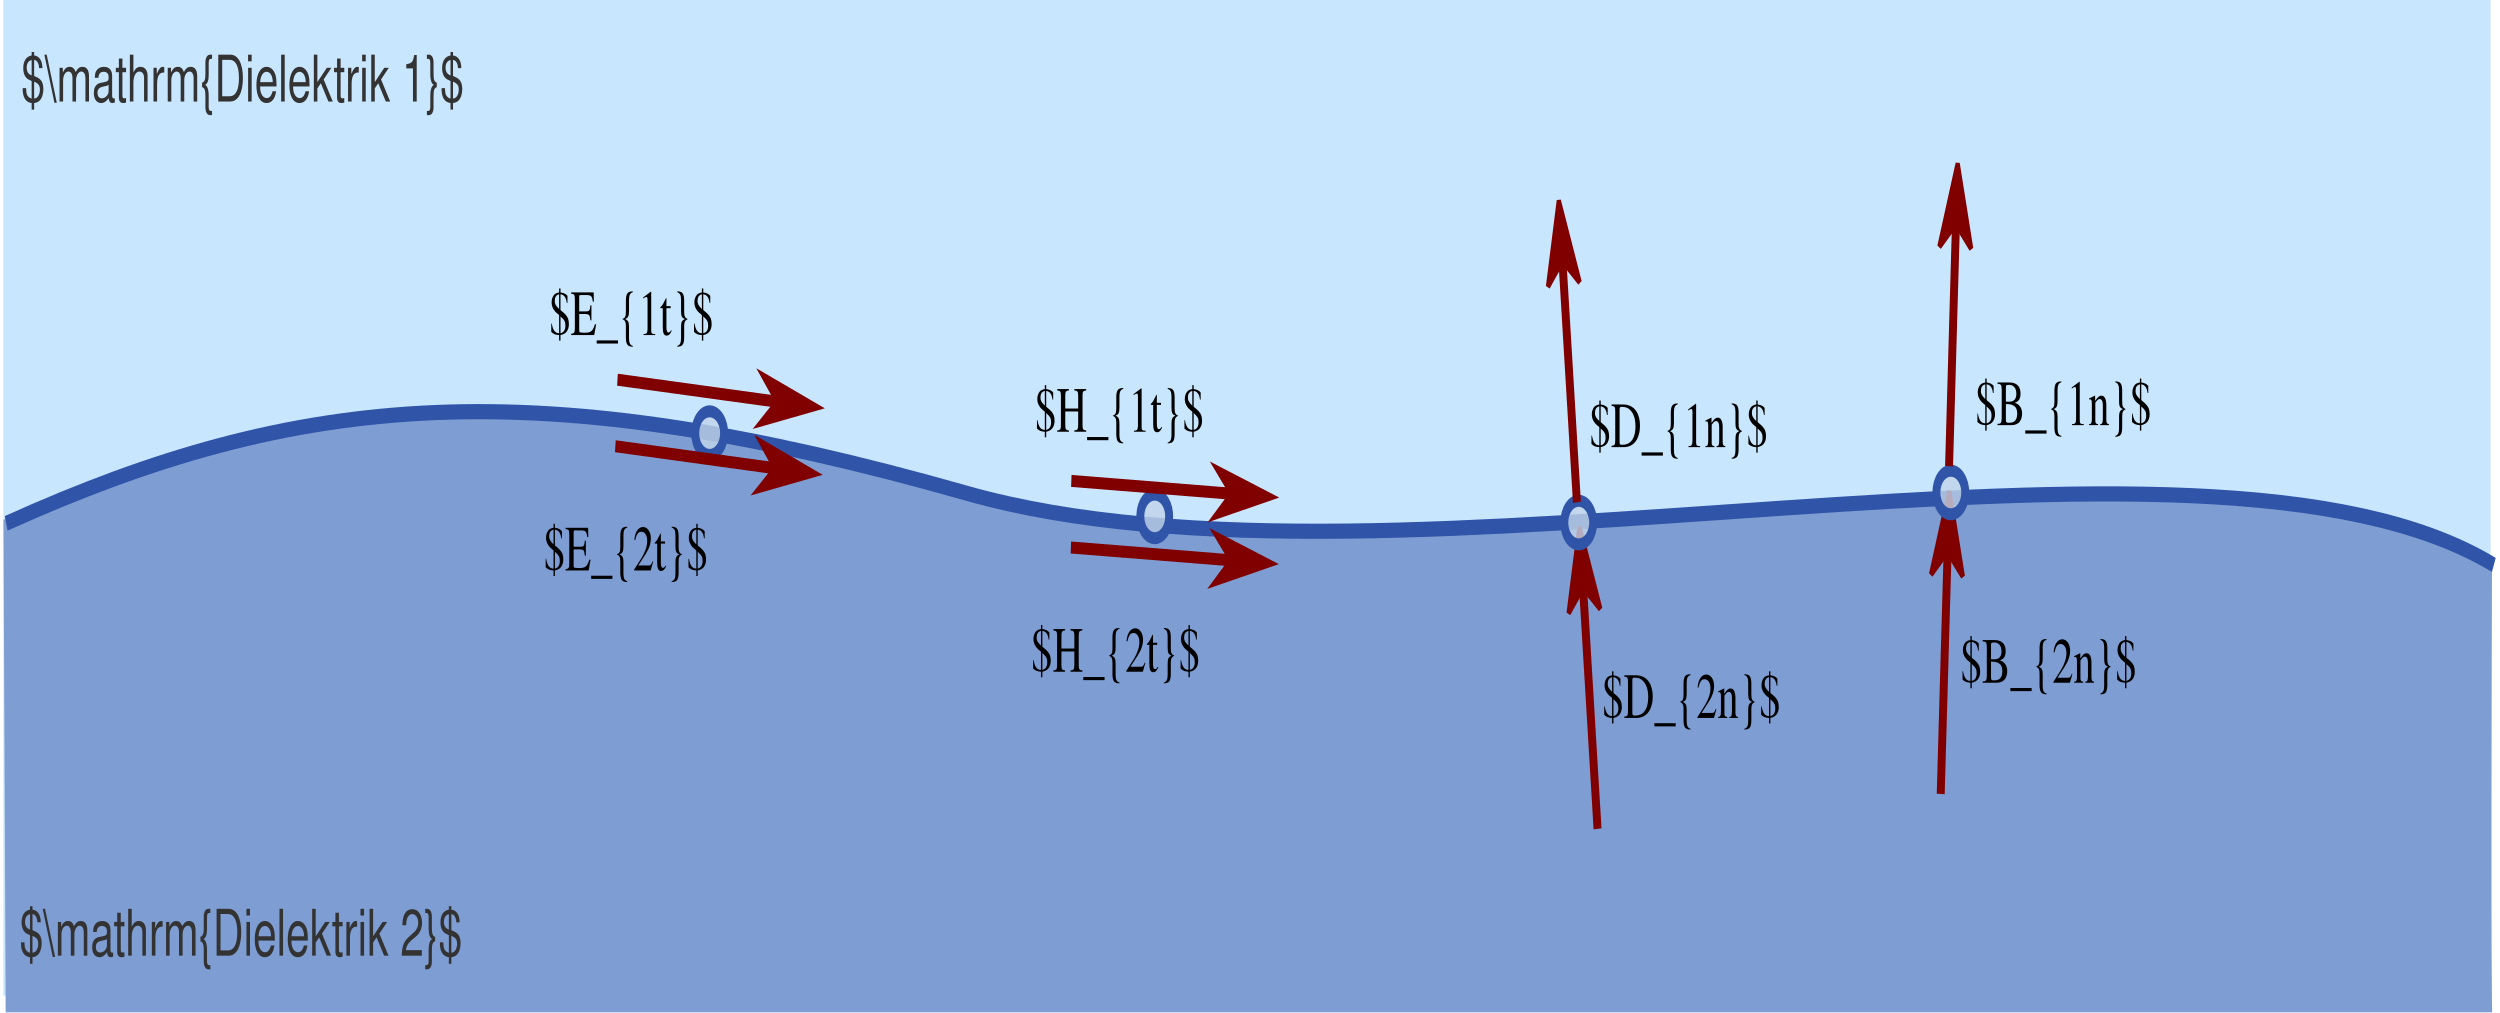
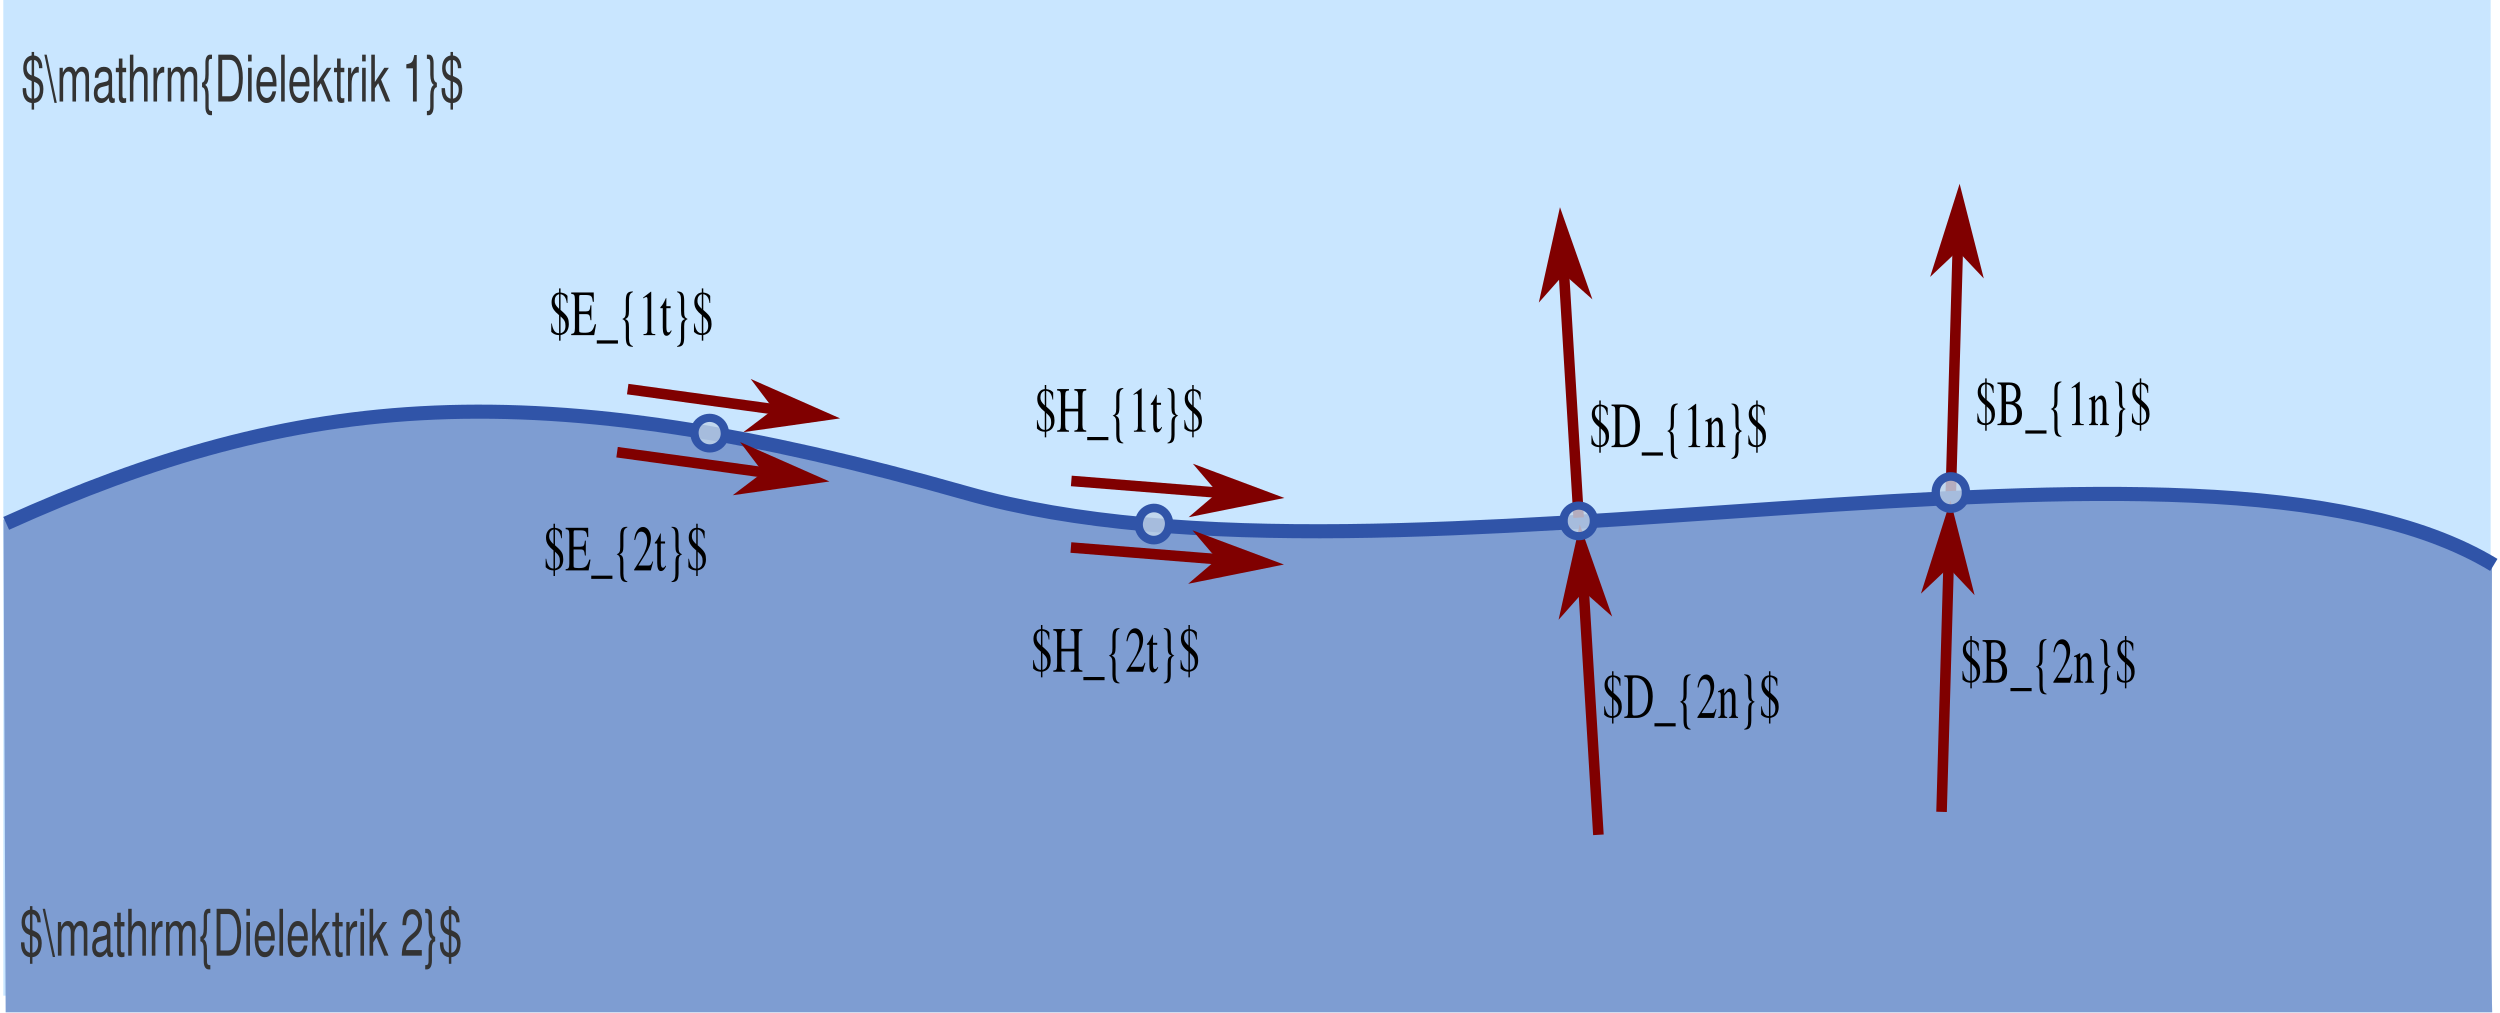
<svg xmlns="http://www.w3.org/2000/svg" id="svg4570" version="1.1" width="354.657" height="143.611" xml:space="preserve">
  <defs id="defs4574">
    <marker style="overflow:visible" id="Arrow1Sstart" refX="0" refY="0" orient="auto">
      <path transform="matrix(0.2,0,0,0.2,1.2,0)" style="fill-rule:evenodd;stroke:#000000;stroke-width:1pt" d="M 0,0 5,-5 -12.5,0 5,5 0,0 z" id="path4118" />
    </marker>
    <marker style="overflow:visible" id="Arrow1Mend" refX="0" refY="0" orient="auto">
      <path transform="matrix(-0.4,0,0,-0.4,-4,0)" style="fill-rule:evenodd;stroke:#000000;stroke-width:1pt" d="M 0,0 5,-5 -12.5,0 5,5 0,0 z" id="path4115" />
    </marker>
    <marker style="overflow:visible" id="Arrow1Menda" refX="0" refY="0" orient="auto">
      <path transform="matrix(-0.4,0,0,-0.4,-4,0)" style="fill:#800000;fill-rule:evenodd;stroke:#800000;stroke-width:1pt" d="M 0,0 5,-5 -12.5,0 5,5 0,0 z" id="path5472" />
    </marker>
    <marker style="overflow:visible" id="Arrow1Menda-1" refX="0" refY="0" orient="auto">
      <path transform="matrix(-0.4,0,0,-0.4,-4,0)" style="fill:#800000;fill-rule:evenodd;stroke:#800000;stroke-width:1pt" d="M 0,0 5,-5 -12.5,0 5,5 0,0 z" id="path5472-6" />
    </marker>
    <marker style="overflow:visible" id="Arrow1Menda-6" refX="0" refY="0" orient="auto">
      <path transform="matrix(-0.4,0,0,-0.4,-4,0)" style="fill:#800000;fill-rule:evenodd;stroke:#800000;stroke-width:1pt" d="M 0,0 5,-5 -12.5,0 5,5 0,0 z" id="path5472-5" />
    </marker>
    <marker style="overflow:visible" id="marker3227" refX="0" refY="0" orient="auto">
      <path transform="matrix(-0.4,0,0,-0.4,-4,0)" style="fill:#800000;fill-rule:evenodd;stroke:#800000;stroke-width:1pt" d="M 0,0 5,-5 -12.5,0 5,5 0,0 z" id="path3229" />
    </marker>
    <marker style="overflow:visible" id="Arrow1Menda-8" refX="0" refY="0" orient="auto">
      <path transform="matrix(-0.4,0,0,-0.4,-4,0)" style="fill:#800000;fill-rule:evenodd;stroke:#800000;stroke-width:1pt" d="M 0,0 5,-5 -12.5,0 5,5 0,0 z" id="path5472-8" />
    </marker>
    <marker style="overflow:visible" id="marker3262" refX="0" refY="0" orient="auto">
      <path transform="matrix(-0.4,0,0,-0.4,-4,0)" style="fill:#800000;fill-rule:evenodd;stroke:#800000;stroke-width:1pt" d="M 0,0 5,-5 -12.5,0 5,5 0,0 z" id="path3264" />
    </marker>
    <marker style="overflow:visible" id="Arrow1Menda-19" refX="0" refY="0" orient="auto">
      <path transform="matrix(-0.4,0,0,-0.4,-4,0)" style="fill:#800000;fill-rule:evenodd;stroke:#800000;stroke-width:1pt" d="M 0,0 5,-5 -12.5,0 5,5 0,0 z" id="path5472-7" />
    </marker>
    <marker style="overflow:visible" id="marker3297" refX="0" refY="0" orient="auto">
      <path transform="matrix(-0.4,0,0,-0.4,-4,0)" style="fill:#800000;fill-rule:evenodd;stroke:#800000;stroke-width:1pt" d="M 0,0 5,-5 -12.5,0 5,5 0,0 z" id="path3299" />
    </marker>
    <marker style="overflow:visible" id="Arrow1Menda-2" refX="0" refY="0" orient="auto">
      <path transform="matrix(-0.4,0,0,-0.4,-4,0)" style="fill:#800000;fill-rule:evenodd;stroke:#800000;stroke-width:1pt" d="M 0,0 5,-5 -12.5,0 5,5 0,0 z" id="path5472-3" />
    </marker>
    <marker style="overflow:visible" id="marker4295" refX="0" refY="0" orient="auto">
      <path transform="matrix(-0.4,0,0,-0.4,-4,0)" style="fill:#800000;fill-rule:evenodd;stroke:#800000;stroke-width:1pt" d="M 0,0 5,-5 -12.5,0 5,5 0,0 z" id="path4297" />
    </marker>
    <marker style="overflow:visible" id="marker4299" refX="0" refY="0" orient="auto">
      <path transform="matrix(-0.4,0,0,-0.4,-4,0)" style="fill:#800000;fill-rule:evenodd;stroke:#800000;stroke-width:1pt" d="M 0,0 5,-5 -12.5,0 5,5 0,0 z" id="path4301" />
    </marker>
    <marker style="overflow:visible" id="marker4303" refX="0" refY="0" orient="auto">
      <path transform="matrix(-0.4,0,0,-0.4,-4,0)" style="fill:#800000;fill-rule:evenodd;stroke:#800000;stroke-width:1pt" d="M 0,0 5,-5 -12.5,0 5,5 0,0 z" id="path4305" />
    </marker>
    <marker style="overflow:visible" id="marker4307" refX="0" refY="0" orient="auto">
      <path transform="matrix(-0.4,0,0,-0.4,-4,0)" style="fill:#800000;fill-rule:evenodd;stroke:#800000;stroke-width:1pt" d="M 0,0 5,-5 -12.5,0 5,5 0,0 z" id="path4309" />
    </marker>
    <marker style="overflow:visible" id="marker4311" refX="0" refY="0" orient="auto">
      <path transform="matrix(-0.4,0,0,-0.4,-4,0)" style="fill:#800000;fill-rule:evenodd;stroke:#800000;stroke-width:1pt" d="M 0,0 5,-5 -12.5,0 5,5 0,0 z" id="path4313" />
    </marker>
    <marker style="overflow:visible" id="marker4315" refX="0" refY="0" orient="auto">
      <path transform="matrix(-0.4,0,0,-0.4,-4,0)" style="fill:#800000;fill-rule:evenodd;stroke:#800000;stroke-width:1pt" d="M 0,0 5,-5 -12.5,0 5,5 0,0 z" id="path4317" />
    </marker>
    <marker style="overflow:visible" id="marker4319" refX="0" refY="0" orient="auto">
      <path transform="matrix(-0.4,0,0,-0.4,-4,0)" style="fill:#800000;fill-rule:evenodd;stroke:#800000;stroke-width:1pt" d="M 0,0 5,-5 -12.5,0 5,5 0,0 z" id="path4321" />
    </marker>
  </defs>
  <g transform="matrix(1.25,0,0,-1.25,-52.66258,995.8409)" id="g4578">
    <flowRoot xml:space="preserve" id="flowRoot4054" style="font-size:40px;font-style:normal;font-weight:normal;line-height:125%;letter-spacing:0px;word-spacing:0px;fill:#000000;fill-opacity:1;stroke:none;font-family:Sans" transform="matrix(3.209982,0,0,4.847836,110.4001,744.6274)">
      <flowRegion id="flowRegion4056">
        <rect id="rect4058" width="216.753" height="90.741" x="-110.942" y="-20.56" />
      </flowRegion>
      <flowPara id="flowPara4060" />
    </flowRoot>
    <text xml:space="preserve" style="font-size:126.234px;font-style:normal;font-weight:normal;line-height:125%;letter-spacing:0px;word-spacing:0px;fill:#000000;fill-opacity:1;stroke:none;font-family:Sans" x="292.516" y="-468.304" id="text4404" transform="scale(0.8137244,-1.228917)">
      <tspan id="tspan4406" x="292.516" y="-468.304" />
    </text>
-     <g id="g3095" transform="matrix(0.3022874,0,0,0.4565258,48.67732,687.7018)">
-       <path id="path4584" style="fill:#c9e6ff;fill-opacity:1;fill-rule:nonzero;stroke:none" d="m 913.422,238.696 0,-247.525 -933.841,0 0,247.525 933.841,0 z" />
-       <path style="fill:#7e9dd2;fill-opacity:1;stroke:none" d="m -20.353,109.497 c 0,0 199.572,37.662 361.432,6.563 162.152,-31.155 462.409,27.094 572.847,-18.197 -0.472,-107.615 0.081,-110.826 0.081,-110.826 l -933.544,0 z" id="rect4669" />
-       <path id="path3453" d="m -19.342,108.586 c 110.345,32.978 198.589,37.969 360.595,7.499 162.299,-30.525 462.827,26.546 573.366,-17.829" style="fill:#7e9dd2;fill-opacity:1;stroke:#3054a8;stroke-width:3.771;stroke-miterlimit:4;stroke-opacity:1;stroke-dasharray:none;stroke-dashoffset:0" />
-       <g transform="matrix(4.191202,0,0,4.191202,345.5161,-0.8179219)" id="g4124">
-         <path id="path5278-7-3-4" d="M 86.238,10.054 86.979,27.288" style="fill:none;stroke:#800000;stroke-width:0.712;stroke-linecap:butt;stroke-linejoin:miter;stroke-miterlimit:4;stroke-opacity:1;stroke-dasharray:none;marker-end:url(#Arrow1Menda)" />
-         <path transform="matrix(1.139618,0,0,-1.139618,195.6654,32.32563)" style="fill:#c1d5e9;fill-opacity:0.813;stroke:#3054a8;stroke-width:0.625;stroke-miterlimit:4;stroke-opacity:1;stroke-dasharray:none;stroke-dashoffset:0" id="path3322-2" d="m -94.092,3.854 c 0,0.626 -0.508,1.134 -1.134,1.134 -0.626,0 -1.134,-0.508 -1.134,-1.134 0,-0.626 0.508,-1.134 1.134,-1.134 0.626,0 1.134,0.508 1.134,1.134 z" />
-         <path id="path5278-8-4-8-3" d="M 86.986,29.497 87.727,46.731" style="fill:none;stroke:#800000;stroke-width:0.712;stroke-linecap:butt;stroke-linejoin:miter;stroke-miterlimit:4;stroke-opacity:1;stroke-dasharray:none;marker-end:url(#Arrow1Menda)" />
-       </g>
-       <g transform="matrix(4.191202,0,0,4.191202,332.1043,-0.8179219)" id="g4119">
-         <path id="path5278-7-3" d="M 58.698,7.985 57.139,25.164" style="fill:none;stroke:#800000;stroke-width:0.712;stroke-linecap:butt;stroke-linejoin:miter;stroke-miterlimit:4;stroke-opacity:1;stroke-dasharray:none;marker-end:url(#Arrow1Menda)" />
-         <path transform="matrix(1.139618,0,0,-1.139618,165.534,30.54193)" style="fill:#c1d5e9;fill-opacity:0.813;stroke:#3054a8;stroke-width:0.625;stroke-miterlimit:4;stroke-opacity:1;stroke-dasharray:none;stroke-dashoffset:0" id="path3322-4" d="m -94.092,3.854 c 0,0.626 -0.508,1.134 -1.134,1.134 -0.626,0 -1.134,-0.508 -1.134,-1.134 0,-0.626 0.508,-1.134 1.134,-1.134 0.626,0 1.134,0.508 1.134,1.134 z" />
-         <path id="path5278-8-4-8" d="M 56.851,27.354 55.292,44.534" style="fill:none;stroke:#800000;stroke-width:0.712;stroke-linecap:butt;stroke-linejoin:miter;stroke-miterlimit:4;stroke-opacity:1;stroke-dasharray:none;marker-end:url(#Arrow1Menda)" />
-       </g>
-       <g transform="matrix(4.147842,0.6013213,-0.6013213,4.147842,425.3485,34.52221)" id="g4134">
-         <path id="path5278-8-4" d="m -47.053,33.287 16.776,-4.017" style="fill:none;stroke:#800000;stroke-width:0.712;stroke-linecap:butt;stroke-linejoin:miter;stroke-miterlimit:4;stroke-opacity:1;stroke-dasharray:none;marker-end:url(#Arrow1Menda)" />
-         <path transform="matrix(1.139618,0,0,-1.139618,69.18651,33.35916)" style="fill:#c1d5e9;fill-opacity:0.813;stroke:#3054a8;stroke-width:0.625;stroke-miterlimit:4;stroke-opacity:1;stroke-dasharray:none;stroke-dashoffset:0" id="path3322-3" d="m -94.092,3.854 c 0,0.626 -0.508,1.134 -1.134,1.134 -0.626,0 -1.134,-0.508 -1.134,-1.134 0,-0.626 0.508,-1.134 1.134,-1.134 0.626,0 1.134,0.508 1.134,1.134 z" />
-         <path id="path5278-7" d="m -47.807,29.41 16.776,-4.017" style="fill:none;stroke:#800000;stroke-width:0.712;stroke-linecap:butt;stroke-linejoin:miter;stroke-miterlimit:4;stroke-opacity:1;stroke-dasharray:none;marker-end:url(#Arrow1Menda)" />
-       </g>
-       <g transform="matrix(4.066878,-1.01325,1.01325,4.066878,669.3917,-93.46152)" id="g4129">
-         <path id="path5278" d="m -78.217,28.719 16.935,3.28" style="fill:none;stroke:#800000;stroke-width:0.712;stroke-linecap:butt;stroke-linejoin:miter;stroke-miterlimit:4;stroke-opacity:1;stroke-dasharray:none;marker-end:url(#Arrow1Menda)" />
-         <path style="fill:#c1d5e9;fill-opacity:0.813;stroke:#3054a8;stroke-width:0.625;stroke-miterlimit:4;stroke-opacity:1;stroke-dasharray:none;stroke-dashoffset:0" id="path3322" d="m -94.092,3.854 c 0,0.626 -0.508,1.134 -1.134,1.134 -0.626,0 -1.134,-0.508 -1.134,-1.134 0,-0.626 0.508,-1.134 1.134,-1.134 0.626,0 1.134,0.508 1.134,1.134 z" transform="matrix(1.139618,0,0,-1.139618,37.14708,36.71813)" />
-         <path id="path5278-8" d="m -79.134,32.56 16.935,3.28" style="fill:none;stroke:#800000;stroke-width:0.712;stroke-linecap:butt;stroke-linejoin:miter;stroke-miterlimit:4;stroke-opacity:1;stroke-dasharray:none;marker-end:url(#Arrow1Menda)" />
-       </g>
-       <text transform="scale(1,-1)" id="text4050" y="-213.458" x="-13.777" style="font-size:134.118px;font-style:normal;font-weight:normal;line-height:125%;letter-spacing:0px;word-spacing:0px;fill:#000000;fill-opacity:1;stroke:none;font-family:Sans" xml:space="preserve">
-         <tspan style="font-size:16px;font-style:normal;font-variant:normal;font-weight:normal;font-stretch:normal;fill:#333333;font-family:Nimbus Sans L;-inkscape-font-specification:Nimbus Sans L" y="-213.458" x="-13.777" id="tspan4052">$\mathrm{Dielektrik 1}$</tspan>
-       </text>
-       <g id="g4183-9-4" transform="matrix(4.191202,0,0,4.191202,-6.572304,28.60798)">
-         <g id="g4147-9-7">
-           <text transform="scale(1,-1)" id="text4139-1-3" y="-30.25" x="45.608" style="font-size:11.2px;font-style:normal;font-weight:normal;line-height:125%;letter-spacing:0px;word-spacing:0px;fill:#000000;fill-opacity:1;stroke:none;font-family:Sans" xml:space="preserve">
-             <tspan style="font-size:3.818px;font-style:normal;font-variant:normal;font-weight:normal;font-stretch:normal;font-family:Nimbus Roman No9 L;-inkscape-font-specification:Nimbus Roman No9 L" y="-30.25" x="45.608" id="tspan4141-0-2">$E_{1t}$</tspan>
-           </text>
-           <text transform="scale(1,-1)" id="text4143-5-7" y="-30.012" x="62.846" style="font-size:32px;font-style:normal;font-weight:normal;line-height:125%;letter-spacing:0px;word-spacing:0px;fill:#000000;fill-opacity:1;stroke:none;font-family:Sans" xml:space="preserve">
-             <tspan style="font-size:7.2px;font-style:italic;font-variant:normal;font-weight:normal;font-stretch:normal;font-family:Nimbus Roman No9 L;-inkscape-font-specification:Nimbus Roman No9 L Italic" y="-30.012" x="62.846" id="tspan4145-9-7" />
-           </text>
-         </g>
-       </g>
-       <g id="g4183-9-4-2" transform="matrix(4.191202,0,0,4.191202,-8.665869,-29.89894)">
-         <g id="g4147-9-7-8">
-           <text transform="scale(1,-1)" id="text4139-1-3-9" y="-30.25" x="45.608" style="font-size:11.2px;font-style:normal;font-weight:normal;line-height:125%;letter-spacing:0px;word-spacing:0px;fill:#000000;fill-opacity:1;stroke:none;font-family:Sans" xml:space="preserve">
-             <tspan style="font-size:3.818px;font-style:normal;font-variant:normal;font-weight:normal;font-stretch:normal;font-family:Nimbus Roman No9 L;-inkscape-font-specification:Nimbus Roman No9 L" y="-30.25" x="45.608" id="tspan4141-0-2-9">$E_{2t}$</tspan>
-           </text>
-           <text transform="scale(1,-1)" id="text4143-5-7-5" y="-30.012" x="62.846" style="font-size:32px;font-style:normal;font-weight:normal;line-height:125%;letter-spacing:0px;word-spacing:0px;fill:#000000;fill-opacity:1;stroke:none;font-family:Sans" xml:space="preserve">
-             <tspan style="font-size:7.2px;font-style:italic;font-variant:normal;font-weight:normal;font-stretch:normal;font-family:Nimbus Roman No9 L;-inkscape-font-specification:Nimbus Roman No9 L Italic" y="-30.012" x="62.846" id="tspan4145-9-7-3" />
-           </text>
-         </g>
-       </g>
-       <g id="g4183-9-4-4" transform="matrix(4.191202,0,0,4.191202,175.7775,4.581585)">
-         <g id="g4147-9-7-2">
-           <text transform="scale(1,-1)" id="text4139-1-3-7" y="-30.25" x="45.608" style="font-size:11.2px;font-style:normal;font-weight:normal;line-height:125%;letter-spacing:0px;word-spacing:0px;fill:#000000;fill-opacity:1;stroke:none;font-family:Sans" xml:space="preserve">
-             <tspan style="font-size:3.818px;font-style:normal;font-variant:normal;font-weight:normal;font-stretch:normal;font-family:Nimbus Roman No9 L;-inkscape-font-specification:Nimbus Roman No9 L" y="-30.25" x="45.608" id="tspan4141-0-2-3">$H_{1t}$</tspan>
-           </text>
-           <text transform="scale(1,-1)" id="text4143-5-7-4" y="-30.012" x="62.846" style="font-size:32px;font-style:normal;font-weight:normal;line-height:125%;letter-spacing:0px;word-spacing:0px;fill:#000000;fill-opacity:1;stroke:none;font-family:Sans" xml:space="preserve">
-             <tspan style="font-size:7.2px;font-style:italic;font-variant:normal;font-weight:normal;font-stretch:normal;font-family:Nimbus Roman No9 L;-inkscape-font-specification:Nimbus Roman No9 L Italic" y="-30.012" x="62.846" id="tspan4145-9-7-2" />
-           </text>
-         </g>
-       </g>
-       <g id="g4183-9-4-4-9" transform="matrix(4.191202,0,0,4.191202,174.3396,-55.07519)">
-         <g id="g4147-9-7-2-8">
-           <text transform="scale(1,-1)" id="text4139-1-3-7-2" y="-30.25" x="45.608" style="font-size:11.2px;font-style:normal;font-weight:normal;line-height:125%;letter-spacing:0px;word-spacing:0px;fill:#000000;fill-opacity:1;stroke:none;font-family:Sans" xml:space="preserve">
-             <tspan style="font-size:3.818px;font-style:normal;font-variant:normal;font-weight:normal;font-stretch:normal;font-family:Nimbus Roman No9 L;-inkscape-font-specification:Nimbus Roman No9 L" y="-30.25" x="45.608" id="tspan4141-0-2-3-1">$H_{2t}$</tspan>
-           </text>
-           <text transform="scale(1,-1)" id="text4143-5-7-4-3" y="-30.012" x="62.846" style="font-size:32px;font-style:normal;font-weight:normal;line-height:125%;letter-spacing:0px;word-spacing:0px;fill:#000000;fill-opacity:1;stroke:none;font-family:Sans" xml:space="preserve">
-             <tspan style="font-size:7.2px;font-style:italic;font-variant:normal;font-weight:normal;font-stretch:normal;font-family:Nimbus Roman No9 L;-inkscape-font-specification:Nimbus Roman No9 L Italic" y="-30.012" x="62.846" id="tspan4145-9-7-2-5" />
-           </text>
-         </g>
-       </g>
-       <g id="g4183-9-4-4-0" transform="matrix(4.191202,0,0,4.191202,383.9593,0.7504167)">
-         <g id="g4147-9-7-2-2">
-           <text transform="scale(1,-1)" id="text4139-1-3-7-4" y="-30.25" x="45.608" style="font-size:11.2px;font-style:normal;font-weight:normal;line-height:125%;letter-spacing:0px;word-spacing:0px;fill:#000000;fill-opacity:1;stroke:none;font-family:Sans" xml:space="preserve">
-             <tspan style="font-size:3.818px;font-style:normal;font-variant:normal;font-weight:normal;font-stretch:normal;font-family:Nimbus Roman No9 L;-inkscape-font-specification:Nimbus Roman No9 L" y="-30.25" x="45.608" id="tspan4141-0-2-3-5">$D_{1n}$</tspan>
-           </text>
-           <text transform="scale(1,-1)" id="text4143-5-7-4-1" y="-30.012" x="62.846" style="font-size:32px;font-style:normal;font-weight:normal;line-height:125%;letter-spacing:0px;word-spacing:0px;fill:#000000;fill-opacity:1;stroke:none;font-family:Sans" xml:space="preserve">
-             <tspan style="font-size:7.2px;font-style:italic;font-variant:normal;font-weight:normal;font-stretch:normal;font-family:Nimbus Roman No9 L;-inkscape-font-specification:Nimbus Roman No9 L Italic" y="-30.012" x="62.846" id="tspan4145-9-7-2-9" />
-           </text>
-         </g>
-       </g>
-       <g id="g4183-9-4-4-0-0" transform="matrix(4.191202,0,0,4.191202,528.8571,6.223515)">
-         <g id="g4147-9-7-2-2-1">
-           <text transform="scale(1,-1)" id="text4139-1-3-7-4-1" y="-30.25" x="45.608" style="font-size:11.2px;font-style:normal;font-weight:normal;line-height:125%;letter-spacing:0px;word-spacing:0px;fill:#000000;fill-opacity:1;stroke:none;font-family:Sans" xml:space="preserve">
-             <tspan style="font-size:3.818px;font-style:normal;font-variant:normal;font-weight:normal;font-stretch:normal;font-family:Nimbus Roman No9 L;-inkscape-font-specification:Nimbus Roman No9 L" y="-30.25" x="45.608" id="tspan4141-0-2-3-5-1">$B_{1n}$</tspan>
-           </text>
-           <text transform="scale(1,-1)" id="text4143-5-7-4-1-1" y="-30.012" x="62.846" style="font-size:32px;font-style:normal;font-weight:normal;line-height:125%;letter-spacing:0px;word-spacing:0px;fill:#000000;fill-opacity:1;stroke:none;font-family:Sans" xml:space="preserve">
-             <tspan style="font-size:7.2px;font-style:italic;font-variant:normal;font-weight:normal;font-stretch:normal;font-family:Nimbus Roman No9 L;-inkscape-font-specification:Nimbus Roman No9 L Italic" y="-30.012" x="62.846" id="tspan4145-9-7-2-9-0" />
-           </text>
-         </g>
-       </g>
-       <g id="g4183-9-4-4-0-0-8" transform="matrix(4.191202,0,0,4.191202,523.2742,-57.81174)">
-         <g id="g4147-9-7-2-2-1-5">
-           <text transform="scale(1,-1)" id="text4139-1-3-7-4-1-1" y="-30.25" x="45.608" style="font-size:11.2px;font-style:normal;font-weight:normal;line-height:125%;letter-spacing:0px;word-spacing:0px;fill:#000000;fill-opacity:1;stroke:none;font-family:Sans" xml:space="preserve">
-             <tspan style="font-size:3.818px;font-style:normal;font-variant:normal;font-weight:normal;font-stretch:normal;font-family:Nimbus Roman No9 L;-inkscape-font-specification:Nimbus Roman No9 L" y="-30.25" x="45.608" id="tspan4141-0-2-3-5-1-9">$B_{2n}$</tspan>
-           </text>
-           <text transform="scale(1,-1)" id="text4143-5-7-4-1-1-7" y="-30.012" x="62.846" style="font-size:32px;font-style:normal;font-weight:normal;line-height:125%;letter-spacing:0px;word-spacing:0px;fill:#000000;fill-opacity:1;stroke:none;font-family:Sans" xml:space="preserve">
-             <tspan style="font-size:7.2px;font-style:italic;font-variant:normal;font-weight:normal;font-stretch:normal;font-family:Nimbus Roman No9 L;-inkscape-font-specification:Nimbus Roman No9 L Italic" y="-30.012" x="62.846" id="tspan4145-9-7-2-9-0-8" />
-           </text>
-         </g>
-       </g>
-       <g id="g4183-9-4-4-0-3" transform="matrix(4.191202,0,0,4.191202,388.7457,-66.56869)">
-         <g id="g4147-9-7-2-2-3">
-           <text transform="scale(1,-1)" id="text4139-1-3-7-4-0" y="-30.25" x="45.608" style="font-size:11.2px;font-style:normal;font-weight:normal;line-height:125%;letter-spacing:0px;word-spacing:0px;fill:#000000;fill-opacity:1;stroke:none;font-family:Sans" xml:space="preserve">
-             <tspan style="font-size:3.818px;font-style:normal;font-variant:normal;font-weight:normal;font-stretch:normal;font-family:Nimbus Roman No9 L;-inkscape-font-specification:Nimbus Roman No9 L" y="-30.25" x="45.608" id="tspan4141-0-2-3-5-0">$D_{2n}$</tspan>
-           </text>
-           <text transform="scale(1,-1)" id="text4143-5-7-4-1-6" y="-30.012" x="62.846" style="font-size:32px;font-style:normal;font-weight:normal;line-height:125%;letter-spacing:0px;word-spacing:0px;fill:#000000;fill-opacity:1;stroke:none;font-family:Sans" xml:space="preserve">
-             <tspan style="font-size:7.2px;font-style:italic;font-variant:normal;font-weight:normal;font-stretch:normal;font-family:Nimbus Roman No9 L;-inkscape-font-specification:Nimbus Roman No9 L Italic" y="-30.012" x="62.846" id="tspan4145-9-7-2-9-6" />
-           </text>
-         </g>
-       </g>
-       <text transform="scale(1,-1)" id="text4050-5" y="-1.112" x="-14.403" style="font-size:134.118px;font-style:normal;font-weight:normal;line-height:125%;letter-spacing:0px;word-spacing:0px;fill:#000000;fill-opacity:1;stroke:none;font-family:Sans" xml:space="preserve">
-         <tspan style="font-size:16px;font-style:normal;font-variant:normal;font-weight:normal;font-stretch:normal;fill:#333333;font-family:Nimbus Sans L;-inkscape-font-specification:Nimbus Sans L" y="-1.112" x="-14.403" id="tspan4052-5">$\mathrm{Dielektrik 2}$</tspan>
-       </text>
-     </g>
+     <path d="m 324.793,796.673 0,-113.001 -282.288,0 0,113.001 282.288,0 z" style="fill:#c9e6ff;fill-opacity:1;fill-rule:nonzero;stroke:none" id="path4584" />
+     <path id="rect4669" d="m 42.525,737.69 c 0,0 60.328,17.194 109.256,2.996 49.017,-14.223 139.78,12.369 173.165,-8.307 -0.143,-49.129 0.024,-50.595 0.024,-50.595 l -282.198,0 z" style="fill:#7e9dd2;fill-opacity:1;stroke:none" />
+     <path id="path5278-8-4-8-3" d="m 263.522,740.479 0.94,32.975" style="fill:none;stroke:#800000;stroke-width:1.2;stroke-linecap:butt;stroke-linejoin:miter;stroke-miterlimit:4;stroke-opacity:1;stroke-dasharray:none;marker-end:url(#Arrow1Menda)" />
+     <path style="fill:#7e9dd2;fill-opacity:1;stroke:#3054a8;stroke-width:1.6;stroke-miterlimit:4;stroke-opacity:1;stroke-dasharray:none;stroke-dashoffset:0" d="m 42.831,737.274 c 33.356,15.055 60.031,17.334 109.003,3.424 49.061,-13.935 139.907,12.119 173.321,-8.139" id="path3453" />
+     <path id="path5278-7-3-4" d="m 262.478,704.534 0.94,32.975" style="fill:none;stroke:#800000;stroke-width:1.2;stroke-linecap:butt;stroke-linejoin:miter;stroke-miterlimit:4;stroke-opacity:1;stroke-dasharray:none;marker-end:url(#Arrow1Menda)" />
+     <path transform="matrix(1.509483,0,0,-1.563413,407.2715,746.8013)" style="fill:#c1d5e9;fill-opacity:0.813;stroke:#3054a8;stroke-width:0.625;stroke-miterlimit:4;stroke-opacity:1;stroke-dasharray:none;stroke-dashoffset:0" id="path3322-2" d="m -94.092,3.854 a 1.134,1.134 0 1 1 -2.267,0 1.134,1.134 0 1 1 2.267,0 z" />
+     <path id="path5278-7-3" d="m 223.533,701.929 -1.976,32.871" style="fill:none;stroke:#800000;stroke-width:1.2;stroke-linecap:butt;stroke-linejoin:miter;stroke-miterlimit:4;stroke-opacity:1;stroke-dasharray:none;marker-end:url(#Arrow1Menda)" />
+     <path id="path5278-8-4-8" d="m 221.289,737.927 -1.976,32.871" style="fill:none;stroke:#800000;stroke-width:1.2;stroke-linecap:butt;stroke-linejoin:miter;stroke-miterlimit:4;stroke-opacity:1;stroke-dasharray:none;marker-end:url(#Arrow1Menda)" />
+     <path transform="matrix(1.518671,0,0,-1.487255,365.9174,743.2884)" style="fill:#c1d5e9;fill-opacity:0.813;stroke:#3054a8;stroke-width:0.625;stroke-miterlimit:4;stroke-opacity:1;stroke-dasharray:none;stroke-dashoffset:0" id="path3322-4" d="m -94.092,3.854 a 1.134,1.134 0 1 1 -2.267,0 1.134,1.134 0 1 1 2.267,0 z" />
+     <path id="path5278-8-4" d="m 113.368,752.514 21.764,-3.001" style="fill:none;stroke:#800000;stroke-width:1.2;stroke-linecap:butt;stroke-linejoin:miter;stroke-miterlimit:4;stroke-opacity:1;stroke-dasharray:none;marker-end:url(#Arrow1Menda)" />
+     <path transform="matrix(1.502941,0.2133915,0.2178846,-1.471949,264.9492,773.509)" style="fill:#c1d5e9;fill-opacity:0.813;stroke:#3054a8;stroke-width:0.625;stroke-miterlimit:4;stroke-opacity:1;stroke-dasharray:none;stroke-dashoffset:0" id="path3322-3" d="m -94.092,3.854 a 1.134,1.134 0 1 1 -2.267,0 1.134,1.134 0 1 1 2.267,0 z" />
+     <path id="path5278-7" d="m 112.16,745.353 21.764,-3.001" style="fill:none;stroke:#800000;stroke-width:1.2;stroke-linecap:butt;stroke-linejoin:miter;stroke-miterlimit:4;stroke-opacity:1;stroke-dasharray:none;marker-end:url(#Arrow1Menda)" />
+     <path id="path5278" d="m 163.665,734.535 21.824,-1.743" style="fill:none;stroke:#800000;stroke-width:1.2;stroke-linecap:butt;stroke-linejoin:miter;stroke-miterlimit:4;stroke-opacity:1;stroke-dasharray:none;marker-end:url(#Arrow1Menda)" />
+     <path style="fill:#c1d5e9;fill-opacity:0.813;stroke:#3054a8;stroke-width:0.625;stroke-miterlimit:4;stroke-opacity:1;stroke-dasharray:none;stroke-dashoffset:0" id="path3322" d="m -94.092,3.854 a 1.134,1.134 0 1 1 -2.267,0 1.134,1.134 0 1 1 2.267,0 z" transform="matrix(1.464679,-0.3779972,-0.3649204,-1.517166,313.9674,707.0487)" />
+     <path id="path5278-8" d="m 163.714,742.091 21.824,-1.743" style="fill:none;stroke:#800000;stroke-width:1.2;stroke-linecap:butt;stroke-linejoin:miter;stroke-miterlimit:4;stroke-opacity:1;stroke-dasharray:none;marker-end:url(#Arrow1Menda)" />
+     <text xml:space="preserve" style="font-size:49.823px;font-style:normal;font-weight:normal;line-height:125%;letter-spacing:0px;word-spacing:0px;fill:#000000;fill-opacity:1;stroke:none;font-family:Sans" x="54.702" y="-638.896" id="text4050" transform="scale(0.8137244,-1.228917)">
+       <tspan id="tspan4052" x="54.702" y="-638.896" style="font-size:5.944px;font-style:normal;font-variant:normal;font-weight:normal;font-stretch:normal;fill:#333333;font-family:Nimbus Sans L;-inkscape-font-specification:Nimbus Sans L">$\mathrm{Dielektrik 1}$</tspan>
+     </text>
+     <text xml:space="preserve" style="font-size:17.438px;font-style:normal;font-weight:normal;line-height:125%;letter-spacing:0px;word-spacing:0px;fill:#000000;fill-opacity:1;stroke:none;font-family:Sans" x="128.39" y="-617.325" id="text4139-1-3" transform="scale(0.8137243,-1.228917)">
+       <tspan id="tspan4141-0-2" x="128.39" y="-617.325" style="font-size:5.944px;font-style:normal;font-variant:normal;font-weight:normal;font-stretch:normal;font-family:Nimbus Roman No9 L;-inkscape-font-specification:Nimbus Roman No9 L">$E_{1t}$</tspan>
+     </text>
+     <text xml:space="preserve" style="font-size:49.823px;font-style:normal;font-weight:normal;line-height:125%;letter-spacing:0px;word-spacing:0px;fill:#000000;fill-opacity:1;stroke:none;font-family:Sans" x="155.228" y="-616.955" id="text4143-5-7" transform="scale(0.8137243,-1.228917)">
+       <tspan id="tspan4145-9-7" x="155.228" y="-616.955" style="font-size:11.21px;font-style:italic;font-variant:normal;font-weight:normal;font-stretch:normal;font-family:Nimbus Roman No9 L;-inkscape-font-specification:Nimbus Roman No9 L Italic" />
+     </text>
+     <text xml:space="preserve" style="font-size:17.438px;font-style:normal;font-weight:normal;line-height:125%;letter-spacing:0px;word-spacing:0px;fill:#000000;fill-opacity:1;stroke:none;font-family:Sans" x="127.612" y="-595.591" id="text4139-1-3-9" transform="scale(0.8137243,-1.228917)">
+       <tspan id="tspan4141-0-2-9" x="127.612" y="-595.591" style="font-size:5.944px;font-style:normal;font-variant:normal;font-weight:normal;font-stretch:normal;font-family:Nimbus Roman No9 L;-inkscape-font-specification:Nimbus Roman No9 L">$E_{2t}$</tspan>
+     </text>
+     <text xml:space="preserve" style="font-size:49.823px;font-style:normal;font-weight:normal;line-height:125%;letter-spacing:0px;word-spacing:0px;fill:#000000;fill-opacity:1;stroke:none;font-family:Sans" x="154.45" y="-595.22" id="text4143-5-7-5" transform="scale(0.8137243,-1.228917)">
+       <tspan id="tspan4145-9-7-3" x="154.45" y="-595.22" style="font-size:11.21px;font-style:italic;font-variant:normal;font-weight:normal;font-stretch:normal;font-family:Nimbus Roman No9 L;-inkscape-font-specification:Nimbus Roman No9 L Italic" />
+     </text>
+     <text xml:space="preserve" style="font-size:17.438px;font-style:normal;font-weight:normal;line-height:125%;letter-spacing:0px;word-spacing:0px;fill:#000000;fill-opacity:1;stroke:none;font-family:Sans" x="196.13" y="-608.4" id="text4139-1-3-7" transform="scale(0.8137243,-1.228917)">
+       <tspan id="tspan4141-0-2-3" x="196.13" y="-608.4" style="font-size:5.944px;font-style:normal;font-variant:normal;font-weight:normal;font-stretch:normal;font-family:Nimbus Roman No9 L;-inkscape-font-specification:Nimbus Roman No9 L">$H_{1t}$</tspan>
+     </text>
+     <text xml:space="preserve" style="font-size:49.823px;font-style:normal;font-weight:normal;line-height:125%;letter-spacing:0px;word-spacing:0px;fill:#000000;fill-opacity:1;stroke:none;font-family:Sans" x="222.968" y="-608.03" id="text4143-5-7-4" transform="scale(0.8137243,-1.228917)">
+       <tspan id="tspan4145-9-7-2" x="222.968" y="-608.03" style="font-size:11.21px;font-style:italic;font-variant:normal;font-weight:normal;font-stretch:normal;font-family:Nimbus Roman No9 L;-inkscape-font-specification:Nimbus Roman No9 L Italic" />
+     </text>
+     <text xml:space="preserve" style="font-size:17.438px;font-style:normal;font-weight:normal;line-height:125%;letter-spacing:0px;word-spacing:0px;fill:#000000;fill-opacity:1;stroke:none;font-family:Sans" x="195.596" y="-586.238" id="text4139-1-3-7-2" transform="scale(0.8137243,-1.228917)">
+       <tspan id="tspan4141-0-2-3-1" x="195.596" y="-586.238" style="font-size:5.944px;font-style:normal;font-variant:normal;font-weight:normal;font-stretch:normal;font-family:Nimbus Roman No9 L;-inkscape-font-specification:Nimbus Roman No9 L">$H_{2t}$</tspan>
+     </text>
+     <text xml:space="preserve" style="font-size:49.823px;font-style:normal;font-weight:normal;line-height:125%;letter-spacing:0px;word-spacing:0px;fill:#000000;fill-opacity:1;stroke:none;font-family:Sans" x="222.434" y="-585.868" id="text4143-5-7-4-3" transform="scale(0.8137243,-1.228917)">
+       <tspan id="tspan4145-9-7-2-5" x="222.434" y="-585.868" style="font-size:11.21px;font-style:italic;font-variant:normal;font-weight:normal;font-stretch:normal;font-family:Nimbus Roman No9 L;-inkscape-font-specification:Nimbus Roman No9 L Italic" />
+     </text>
+     <text xml:space="preserve" style="font-size:17.438px;font-style:normal;font-weight:normal;line-height:125%;letter-spacing:0px;word-spacing:0px;fill:#000000;fill-opacity:1;stroke:none;font-family:Sans" x="273.467" y="-606.977" id="text4139-1-3-7-4" transform="scale(0.8137243,-1.228917)">
+       <tspan id="tspan4141-0-2-3-5" x="273.467" y="-606.977" style="font-size:5.944px;font-style:normal;font-variant:normal;font-weight:normal;font-stretch:normal;font-family:Nimbus Roman No9 L;-inkscape-font-specification:Nimbus Roman No9 L">$D_{1n}$</tspan>
+     </text>
+     <text xml:space="preserve" style="font-size:49.823px;font-style:normal;font-weight:normal;line-height:125%;letter-spacing:0px;word-spacing:0px;fill:#000000;fill-opacity:1;stroke:none;font-family:Sans" x="300.305" y="-606.606" id="text4143-5-7-4-1" transform="scale(0.8137243,-1.228917)">
+       <tspan id="tspan4145-9-7-2-9" x="300.305" y="-606.606" style="font-size:11.21px;font-style:italic;font-variant:normal;font-weight:normal;font-stretch:normal;font-family:Nimbus Roman No9 L;-inkscape-font-specification:Nimbus Roman No9 L Italic" />
+     </text>
+     <text xml:space="preserve" style="font-size:17.438px;font-style:normal;font-weight:normal;line-height:125%;letter-spacing:0px;word-spacing:0px;fill:#000000;fill-opacity:1;stroke:none;font-family:Sans" x="327.294" y="-609.01" id="text4139-1-3-7-4-1" transform="scale(0.8137243,-1.228917)">
+       <tspan id="tspan4141-0-2-3-5-1" x="327.294" y="-609.01" style="font-size:5.944px;font-style:normal;font-variant:normal;font-weight:normal;font-stretch:normal;font-family:Nimbus Roman No9 L;-inkscape-font-specification:Nimbus Roman No9 L">$B_{1n}$</tspan>
+     </text>
+     <text xml:space="preserve" style="font-size:49.823px;font-style:normal;font-weight:normal;line-height:125%;letter-spacing:0px;word-spacing:0px;fill:#000000;fill-opacity:1;stroke:none;font-family:Sans" x="354.132" y="-608.639" id="text4143-5-7-4-1-1" transform="scale(0.8137243,-1.228917)">
+       <tspan id="tspan4145-9-7-2-9-0" x="354.132" y="-608.639" style="font-size:11.21px;font-style:italic;font-variant:normal;font-weight:normal;font-stretch:normal;font-family:Nimbus Roman No9 L;-inkscape-font-specification:Nimbus Roman No9 L Italic" />
+     </text>
+     <text xml:space="preserve" style="font-size:17.438px;font-style:normal;font-weight:normal;line-height:125%;letter-spacing:0px;word-spacing:0px;fill:#000000;fill-opacity:1;stroke:none;font-family:Sans" x="325.22" y="-585.222" id="text4139-1-3-7-4-1-1" transform="scale(0.8137243,-1.228917)">
+       <tspan id="tspan4141-0-2-3-5-1-9" x="325.22" y="-585.222" style="font-size:5.944px;font-style:normal;font-variant:normal;font-weight:normal;font-stretch:normal;font-family:Nimbus Roman No9 L;-inkscape-font-specification:Nimbus Roman No9 L">$B_{2n}$</tspan>
+     </text>
+     <text xml:space="preserve" style="font-size:49.823px;font-style:normal;font-weight:normal;line-height:125%;letter-spacing:0px;word-spacing:0px;fill:#000000;fill-opacity:1;stroke:none;font-family:Sans" x="352.058" y="-584.851" id="text4143-5-7-4-1-1-7" transform="scale(0.8137243,-1.228917)">
+       <tspan id="tspan4145-9-7-2-9-0-8" x="352.058" y="-584.851" style="font-size:11.21px;font-style:italic;font-variant:normal;font-weight:normal;font-stretch:normal;font-family:Nimbus Roman No9 L;-inkscape-font-specification:Nimbus Roman No9 L Italic" />
+     </text>
+     <text xml:space="preserve" style="font-size:17.438px;font-style:normal;font-weight:normal;line-height:125%;letter-spacing:0px;word-spacing:0px;fill:#000000;fill-opacity:1;stroke:none;font-family:Sans" x="275.245" y="-581.969" id="text4139-1-3-7-4-0" transform="scale(0.8137243,-1.228917)">
+       <tspan id="tspan4141-0-2-3-5-0" x="275.245" y="-581.969" style="font-size:5.944px;font-style:normal;font-variant:normal;font-weight:normal;font-stretch:normal;font-family:Nimbus Roman No9 L;-inkscape-font-specification:Nimbus Roman No9 L">$D_{2n}$</tspan>
+     </text>
+     <text xml:space="preserve" style="font-size:49.823px;font-style:normal;font-weight:normal;line-height:125%;letter-spacing:0px;word-spacing:0px;fill:#000000;fill-opacity:1;stroke:none;font-family:Sans" x="302.083" y="-581.598" id="text4143-5-7-4-1-6" transform="scale(0.8137243,-1.228917)">
+       <tspan id="tspan4145-9-7-2-9-6" x="302.083" y="-581.598" style="font-size:11.21px;font-style:italic;font-variant:normal;font-weight:normal;font-stretch:normal;font-family:Nimbus Roman No9 L;-inkscape-font-specification:Nimbus Roman No9 L Italic" />
+     </text>
+     <text xml:space="preserve" style="font-size:49.823px;font-style:normal;font-weight:normal;line-height:125%;letter-spacing:0px;word-spacing:0px;fill:#000000;fill-opacity:1;stroke:none;font-family:Sans" x="54.47" y="-560.013" id="text4050-5" transform="scale(0.8137244,-1.228917)">
+       <tspan id="tspan4052-5" x="54.47" y="-560.013" style="font-size:5.944px;font-style:normal;font-variant:normal;font-weight:normal;font-stretch:normal;fill:#333333;font-family:Nimbus Sans L;-inkscape-font-specification:Nimbus Sans L">$\mathrm{Dielektrik 2}$</tspan>
+     </text>
  </g>
</svg>
